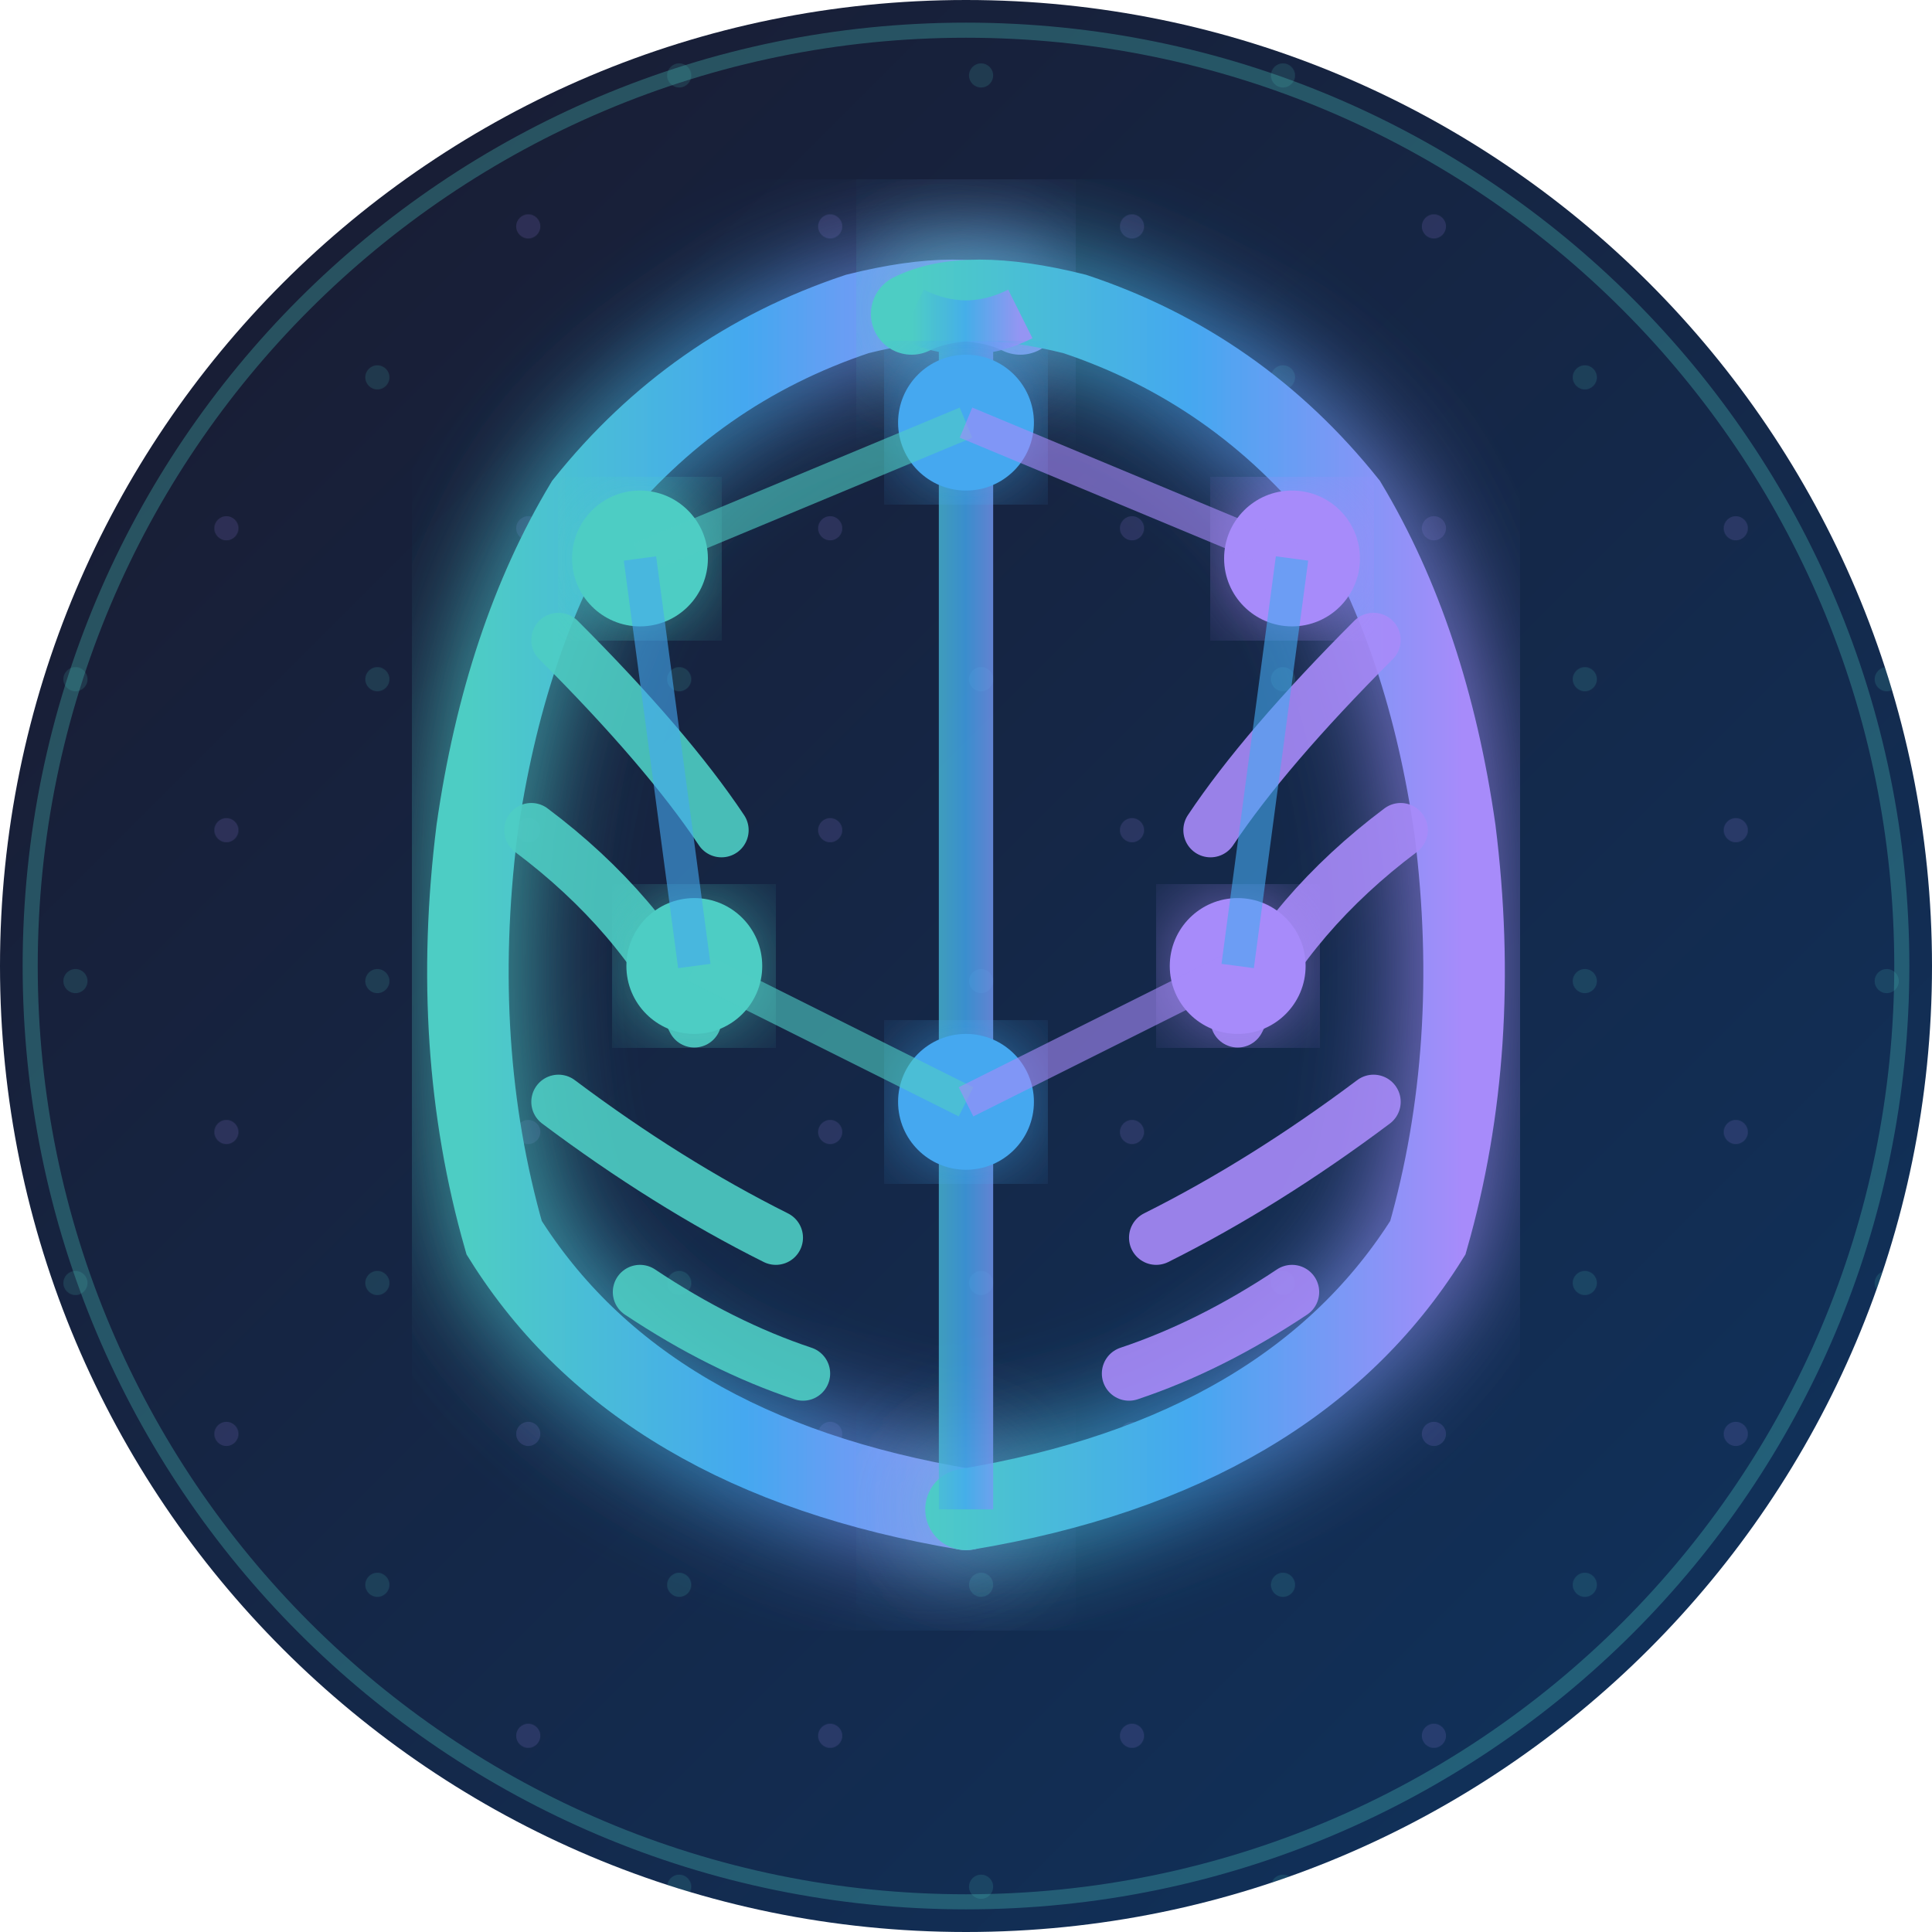
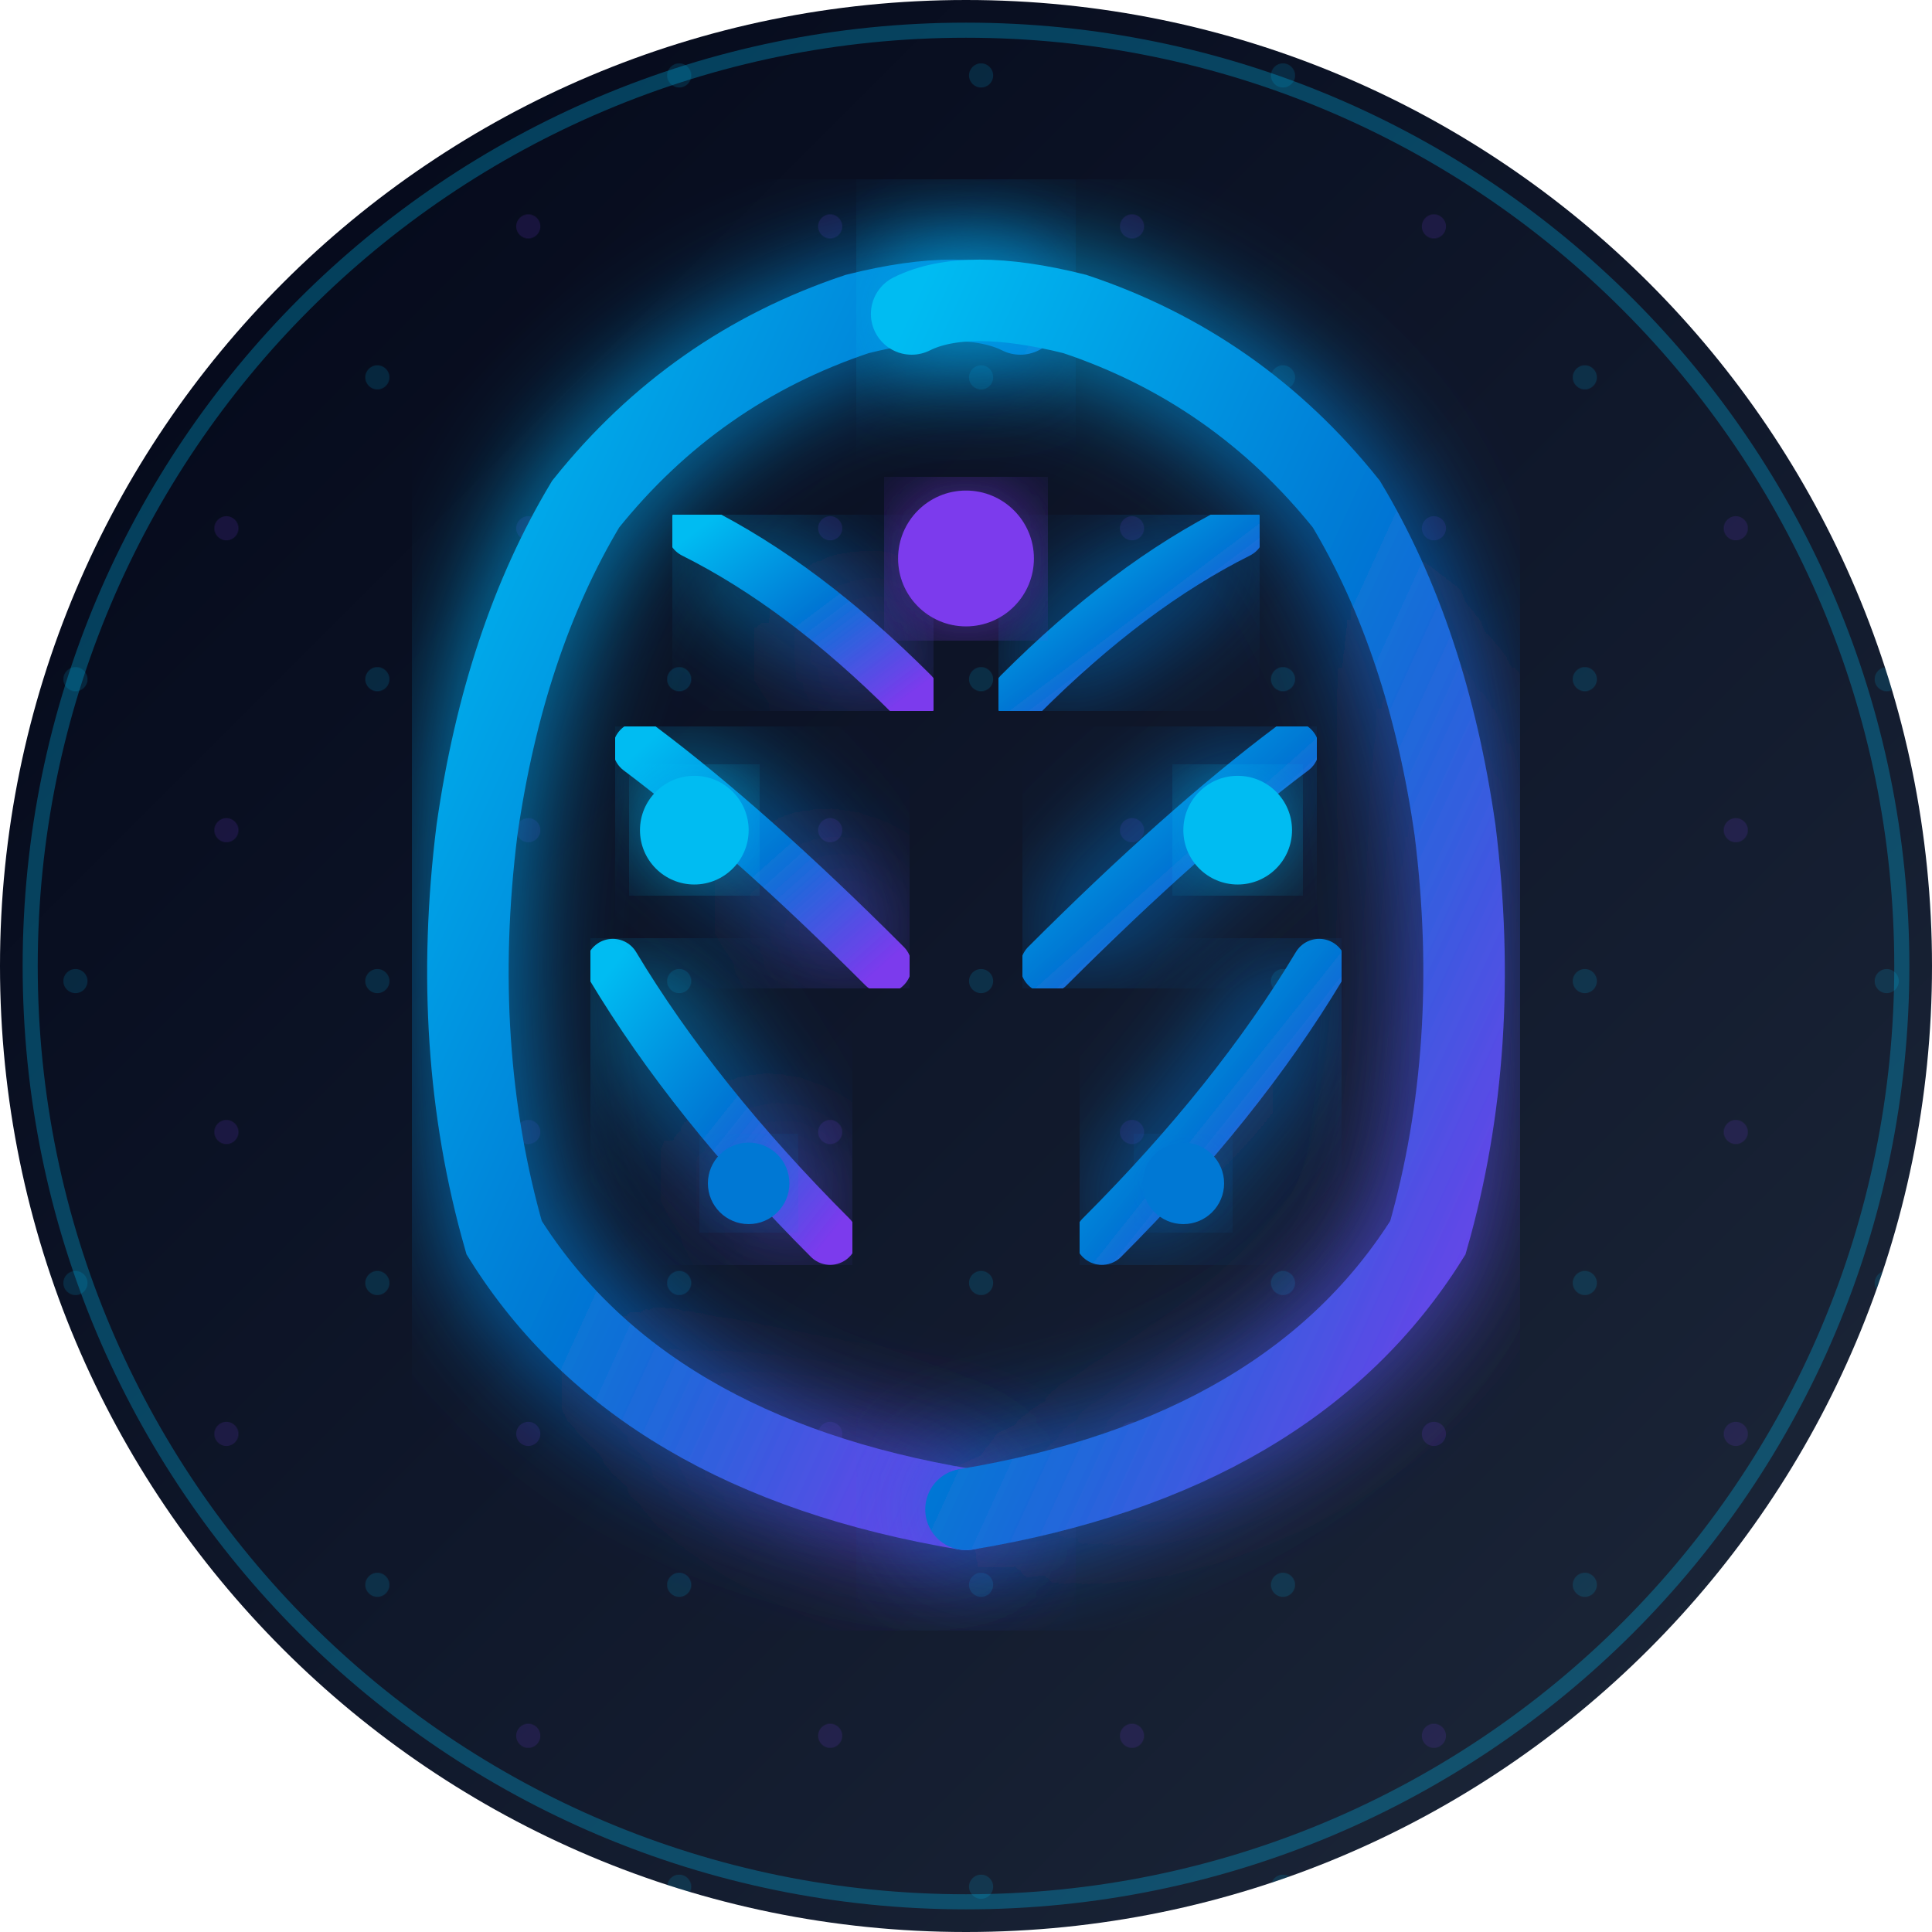
<svg xmlns="http://www.w3.org/2000/svg" viewBox="0 0 128 128">
  <defs>
    <linearGradient id="bgGrad" x1="0%" y1="0%" x2="100%" y2="100%">
-       <stop offset="0%" style="stop-color:#1a1a2e;stop-opacity:1" />
-       <stop offset="100%" style="stop-color:#0f3460;stop-opacity:1" />
+       <stop offset="0%" stop-color="#020617" />
+       <stop offset="50%" stop-color="#0f172a" />
+       <stop offset="100%" stop-color="#1e293b" />
    </linearGradient>
-     <linearGradient id="brainGrad" x1="0%" y1="0%" x2="100%" y2="0%">
-       <stop offset="0%" style="stop-color:#4ecdc4;stop-opacity:1" />
-       <stop offset="50%" style="stop-color:#44a8f0;stop-opacity:1" />
-       <stop offset="100%" style="stop-color:#a78bfa;stop-opacity:1" />
+     <linearGradient id="brainGrad" x1="0%" y1="0%" x2="100%" y2="100%">
+       <stop offset="0%" stop-color="#00bcf2" />
+       <stop offset="50%" stop-color="#0078d4" />
+       <stop offset="100%" stop-color="#7c3aed" />
    </linearGradient>
    <filter id="iconGlow">
      <feGaussianBlur stdDeviation="2" result="coloredBlur" />
      <feMerge>
        <feMergeNode in="coloredBlur" />
        <feMergeNode in="SourceGraphic" />
      </feMerge>
    </filter>
    <pattern id="iconPattern" x="0" y="0" width="20" height="20" patternUnits="userSpaceOnUse">
-       <circle cx="5" cy="5" r="0.8" fill="#4ecdc4" opacity="0.15" />
-       <circle cx="15" cy="15" r="0.8" fill="#a78bfa" opacity="0.15" />
+       <circle cx="5" cy="5" r="0.8" fill="#00bcf2" opacity="0.15" />
+       <circle cx="15" cy="15" r="0.8" fill="#7c3aed" opacity="0.15" />
    </pattern>
  </defs>
  <circle cx="64" cy="64" r="64" fill="url(#bgGrad)" />
  <circle cx="64" cy="64" r="64" fill="url(#iconPattern)" />
  <g transform="translate(64, 64) scale(1.8)">
    <path d="M 0,20               Q -12,18 -17,10               Q -19,3 -18,-5              Q -17,-12 -14,-17              Q -10,-22 -4,-24              Q 0,-25 2,-24" fill="none" stroke="url(#brainGrad)" stroke-width="3" stroke-linecap="round" filter="url(#iconGlow)" />
    <path d="M 0,20               Q 12,18 17,10               Q 19,3 18,-5              Q 17,-12 14,-17              Q 10,-22 4,-24              Q 0,-25 -2,-24" fill="none" stroke="url(#brainGrad)" stroke-width="3" stroke-linecap="round" filter="url(#iconGlow)" />
-     <path d="M -2,-24 Q 0,-23 2,-24 M 0,-23 L 0,20" fill="none" stroke="url(#brainGrad)" stroke-width="2" opacity="0.8" />
-     <path d="M -15,-12 Q -11,-8 -9,-5" fill="none" stroke="#4ecdc4" stroke-width="2" stroke-linecap="round" opacity="0.9" />
-     <path d="M -16,-5 Q -12,-2 -10,2" fill="none" stroke="#4ecdc4" stroke-width="2" stroke-linecap="round" opacity="0.9" />
-     <path d="M -15,5 Q -11,8 -7,10" fill="none" stroke="#4ecdc4" stroke-width="2" stroke-linecap="round" opacity="0.9" />
-     <path d="M -12,12 Q -9,14 -6,15" fill="none" stroke="#4ecdc4" stroke-width="2" stroke-linecap="round" opacity="0.9" />
-     <path d="M 15,-12 Q 11,-8 9,-5" fill="none" stroke="#a78bfa" stroke-width="2" stroke-linecap="round" opacity="0.9" />
-     <path d="M 16,-5 Q 12,-2 10,2" fill="none" stroke="#a78bfa" stroke-width="2" stroke-linecap="round" opacity="0.9" />
-     <path d="M 15,5 Q 11,8 7,10" fill="none" stroke="#a78bfa" stroke-width="2" stroke-linecap="round" opacity="0.9" />
-     <path d="M 12,12 Q 9,14 6,15" fill="none" stroke="#a78bfa" stroke-width="2" stroke-linecap="round" opacity="0.9" />
-     <circle cx="-12" cy="-15" r="2.5" fill="#4ecdc4" filter="url(#iconGlow)" />
-     <circle cx="12" cy="-15" r="2.5" fill="#a78bfa" filter="url(#iconGlow)" />
-     <circle cx="0" cy="-20" r="2.5" fill="#44a8f0" filter="url(#iconGlow)" />
-     <circle cx="-10" cy="0" r="2.5" fill="#4ecdc4" filter="url(#iconGlow)" />
-     <circle cx="10" cy="0" r="2.5" fill="#a78bfa" filter="url(#iconGlow)" />
-     <circle cx="0" cy="5" r="2.5" fill="#44a8f0" filter="url(#iconGlow)" />
-     <line x1="-12" y1="-15" x2="0" y2="-20" stroke="#4ecdc4" stroke-width="1.2" opacity="0.6" />
-     <line x1="12" y1="-15" x2="0" y2="-20" stroke="#a78bfa" stroke-width="1.2" opacity="0.6" />
-     <line x1="-10" y1="0" x2="0" y2="5" stroke="#4ecdc4" stroke-width="1.2" opacity="0.6" />
-     <line x1="10" y1="0" x2="0" y2="5" stroke="#a78bfa" stroke-width="1.2" opacity="0.6" />
-     <line x1="-12" y1="-15" x2="-10" y2="0" stroke="#44a8f0" stroke-width="1.2" opacity="0.6" />
-     <line x1="12" y1="-15" x2="10" y2="0" stroke="#44a8f0" stroke-width="1.2" opacity="0.6" />
+     <path d="M -5,10 Q -10,5 -13,0" fill="none" stroke="url(#brainGrad)" stroke-width="2" stroke-linecap="round" filter="url(#iconGlow)" />
+     <path d="M -3,0 Q -8,-5 -12,-8" fill="none" stroke="url(#brainGrad)" stroke-width="2" stroke-linecap="round" filter="url(#iconGlow)" />
+     <path d="M -2,-10 Q -6,-14 -10,-16" fill="none" stroke="url(#brainGrad)" stroke-width="2" stroke-linecap="round" filter="url(#iconGlow)" />
+     <path d="M 5,10 Q 10,5 13,0" fill="none" stroke="url(#brainGrad)" stroke-width="2" stroke-linecap="round" filter="url(#iconGlow)" />
+     <path d="M 3,0 Q 8,-5 12,-8" fill="none" stroke="url(#brainGrad)" stroke-width="2" stroke-linecap="round" filter="url(#iconGlow)" />
+     <path d="M 2,-10 Q 6,-14 10,-16" fill="none" stroke="url(#brainGrad)" stroke-width="2" stroke-linecap="round" filter="url(#iconGlow)" />
+     <path d="M 0,-20 L 0,15" fill="none" stroke="url(#brainGrad)" stroke-width="1.5" stroke-dasharray="2,3" opacity="0.6" filter="url(#iconGlow)" />
+     <circle cx="-10" cy="-5" r="2" fill="#00bcf2" filter="url(#iconGlow)" />
+     <circle cx="10" cy="-5" r="2" fill="#00bcf2" filter="url(#iconGlow)" />
+     <circle cx="0" cy="-15" r="2.5" fill="#7c3aed" filter="url(#iconGlow)" />
+     <circle cx="-8" cy="8" r="1.5" fill="#0078d4" filter="url(#iconGlow)" />
+     <circle cx="8" cy="8" r="1.5" fill="#0078d4" filter="url(#iconGlow)" />
  </g>
-   <circle cx="64" cy="64" r="62" fill="none" stroke="#4ecdc4" stroke-width="1" opacity="0.3" />
+   <circle cx="64" cy="64" r="62" fill="none" stroke="#00bcf2" stroke-width="1" opacity="0.3" />
</svg>
